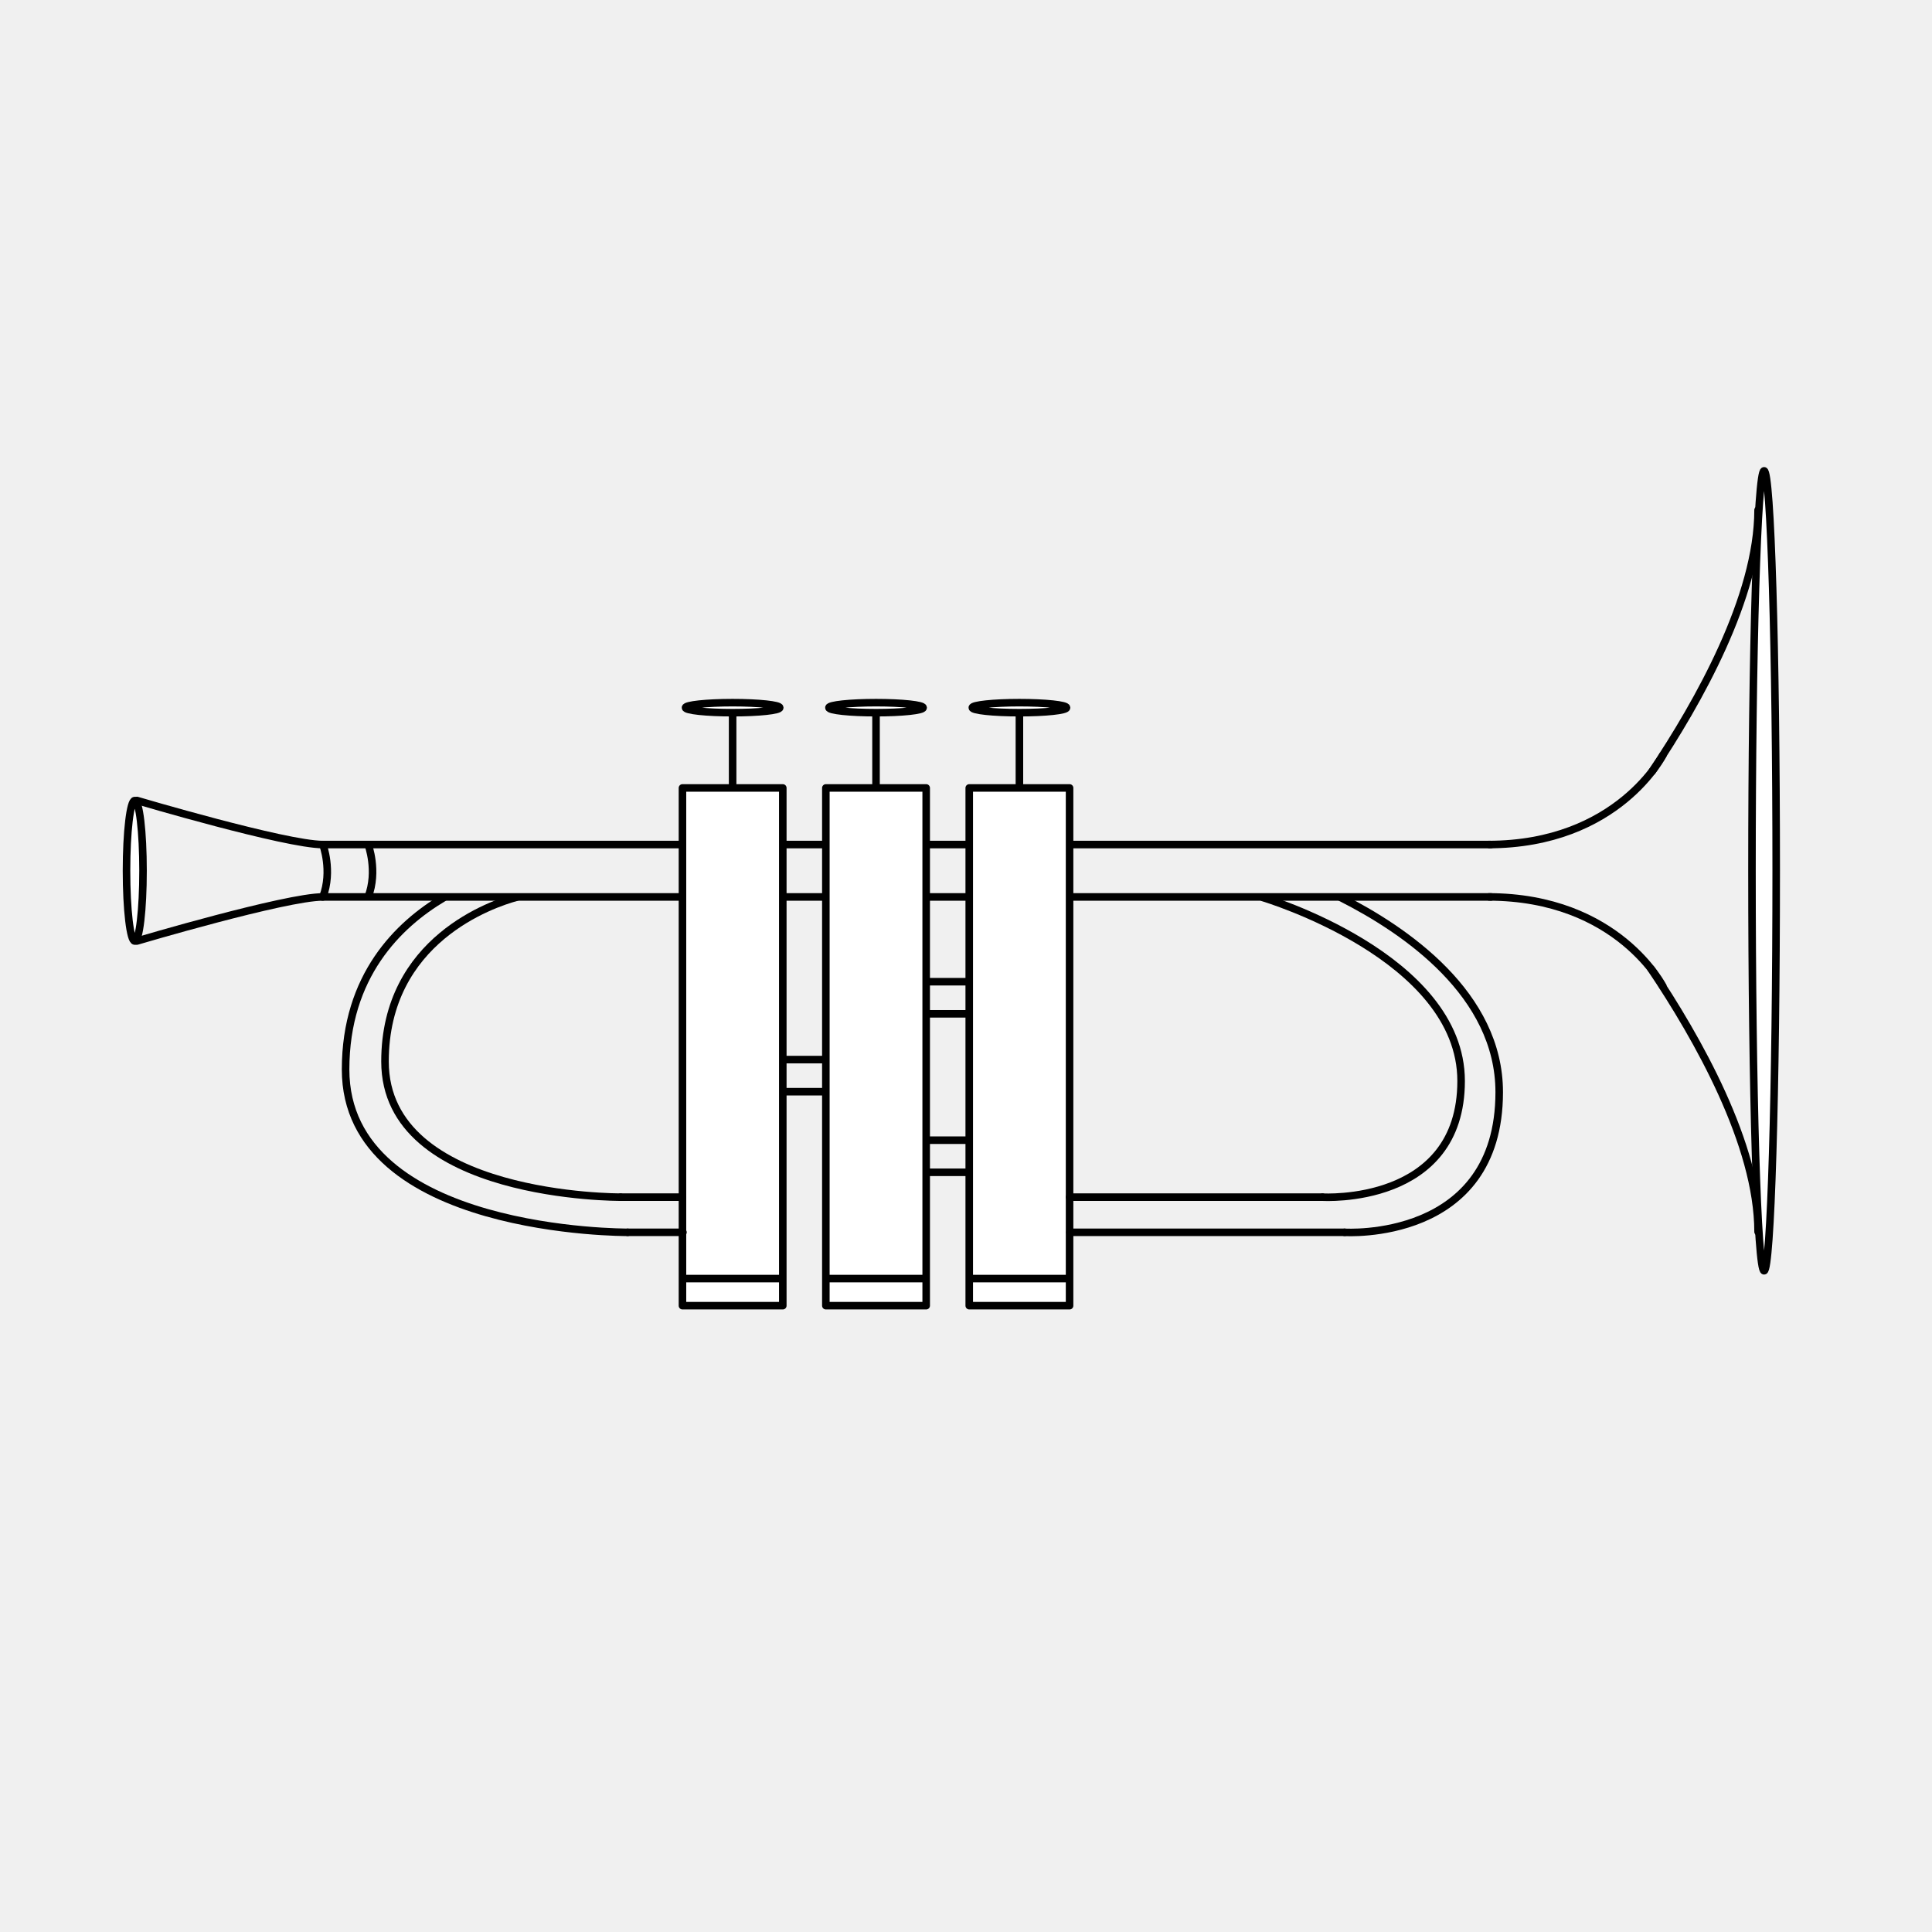
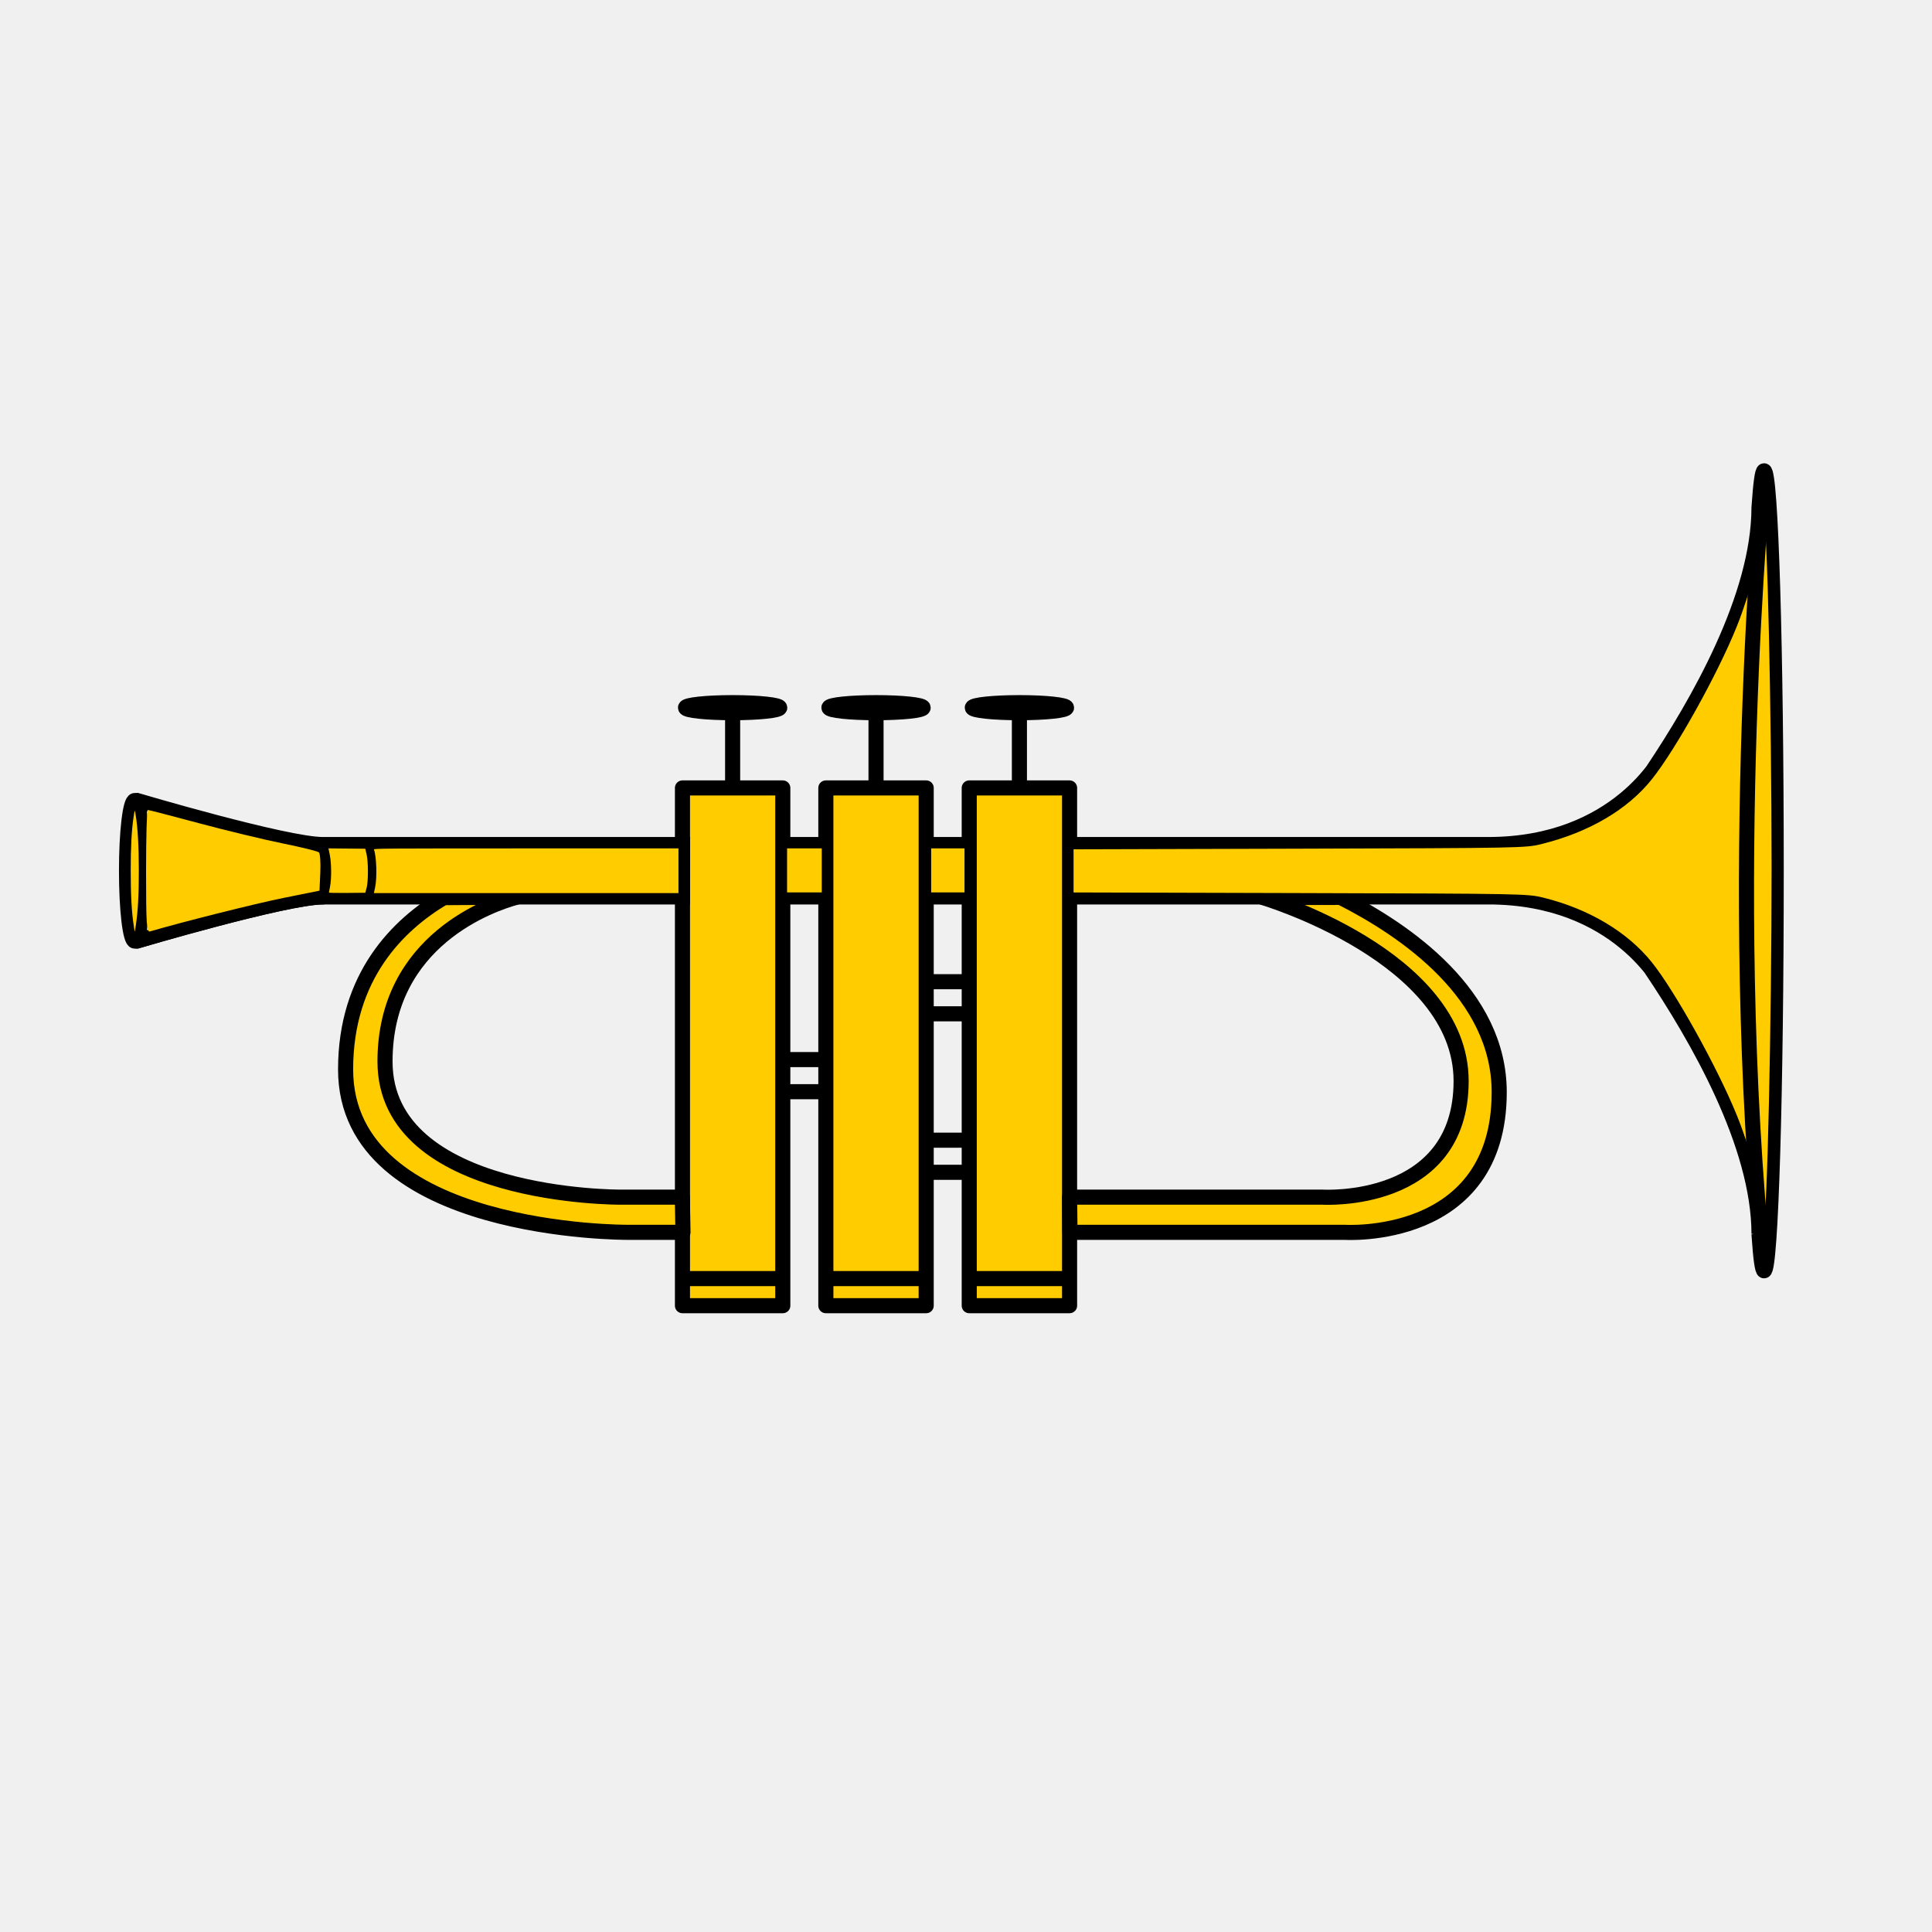
- <svg xmlns="http://www.w3.org/2000/svg" xmlns:xlink="http://www.w3.org/1999/xlink" width="512" height="512" viewBox="0 0 512 512" version="1.1" id="svg8">
-   <defs id="defs2" />
+ <svg xmlns="http://www.w3.org/2000/svg" xmlns:ns1="http://www.openswatchbook.org/uri/2009/osb" xmlns:xlink="http://www.w3.org/1999/xlink" width="512" height="512" viewBox="0 0 512 512" version="1.1" id="svg8">
+   <defs id="defs2">
+     <linearGradient id="linearGradient871" ns1:paint="solid">
+       <stop style="stop-color:#000000;stop-opacity:1;" offset="0" id="stop869" />
+     </linearGradient>
+   </defs>
  <g id="layer1" transform="translate(0,-161.5334)">
-     <ellipse style="fill:#ffffff;fill-opacity:1;stroke:#000000;stroke-width:2;stroke-linecap:round;stroke-linejoin:round;stroke-miterlimit:4;stroke-dasharray:none;stroke-opacity:1" id="path819" cx="35.716" cy="392.306" rx="2.19" ry="18.623" />
-     <path style="fill:none;stroke:#000000;stroke-width:2;stroke-linecap:round;stroke-linejoin:round;stroke-miterlimit:4;stroke-dasharray:none;stroke-opacity:1" d="m 36.306,373.669 c 0,0 39.391,11.681 49.262,11.681" id="path4534" />
-     <use x="0" y="0" xlink:href="#path4534" id="use867" transform="matrix(1,0,0,-1,-1.09375e-8,784.5803)" width="100%" height="100%" style="stroke-width:2;stroke-linecap:round;stroke-linejoin:round;stroke-miterlimit:4;stroke-dasharray:none" />
-     <use x="0" y="0" xlink:href="#path827" id="use869" transform="matrix(1,0,0,-1,1.09375e-8,784.5803)" width="100%" height="100%" style="stroke-width:2;stroke-linecap:round;stroke-linejoin:round;stroke-miterlimit:4;stroke-dasharray:none" />
-     <path style="fill:none;stroke:#000000;stroke-width:2;stroke-linecap:round;stroke-linejoin:round;stroke-miterlimit:4;stroke-dasharray:none;stroke-opacity:1" d="M 85.483,385.349 H 395.136" id="path827" />
-     <path style="fill:none;stroke:#000000;stroke-width:2;stroke-linecap:round;stroke-linejoin:round;stroke-miterlimit:4;stroke-dasharray:none;stroke-opacity:1" d="m 437.818,365.978 c 12.283,-18.326 28.088,-46.363 28.088,-69.287" id="path904" />
-     <path style="fill:none;stroke:#000000;stroke-width:2;stroke-linecap:round;stroke-linejoin:round;stroke-miterlimit:4;stroke-dasharray:none;stroke-opacity:1" d="m 437.535,418.277 c 12.322,18.316 28.372,46.608 28.372,69.709" id="path904-3" />
-     <ellipse style="fill:#ffffff;fill-opacity:1;stroke:#000000;stroke-width:2;stroke-linecap:round;stroke-linejoin:round;stroke-miterlimit:4;stroke-dasharray:none;stroke-opacity:1" id="path923" cx="467.502" cy="392.306" rx="3.21" ry="106.004" />
-     <rect style="fill:#ffffff;fill-opacity:1;stroke:#000000;stroke-width:2;stroke-linecap:round;stroke-linejoin:round;stroke-miterlimit:4;stroke-dasharray:none;stroke-opacity:1" id="rect942" width="26.59" height="137.206" x="180.859" y="370.346" />
-     <use x="0" y="0" xlink:href="#rect942" id="use946" transform="translate(38.00002)" width="100%" height="100%" style="stroke-width:2;stroke-linecap:round;stroke-linejoin:round;stroke-miterlimit:4;stroke-dasharray:none" />
-     <use x="0" y="0" xlink:href="#use946" id="use948" transform="translate(38.00002)" width="100%" height="100%" style="stroke-width:2;stroke-linecap:round;stroke-linejoin:round;stroke-miterlimit:4;stroke-dasharray:none" />
-     <path style="fill:none;stroke:#000000;stroke-width:2;stroke-linecap:round;stroke-linejoin:round;stroke-miterlimit:4;stroke-dasharray:none;stroke-opacity:1" d="M 194.154,369.283 V 349.074" id="path956" />
-     <ellipse style="fill:#ffffff;fill-opacity:1;stroke:#000000;stroke-width:2;stroke-linecap:round;stroke-linejoin:round;stroke-miterlimit:4;stroke-dasharray:none;stroke-opacity:1" id="path964" cx="194.154" cy="349.074" rx="12.497" ry="1.33" />
-     <path style="fill:none;stroke:#000000;stroke-width:2;stroke-linecap:round;stroke-linejoin:round;stroke-miterlimit:4;stroke-dasharray:none;stroke-opacity:1" d="M 232.155,369.283 V 349.074" id="path956-6" />
-     <ellipse style="fill:#ffffff;fill-opacity:1;stroke:#000000;stroke-width:2;stroke-linecap:round;stroke-linejoin:round;stroke-miterlimit:4;stroke-dasharray:none;stroke-opacity:1" id="path964-2" cx="232.155" cy="349.074" rx="12.497" ry="1.33" />
-     <path style="fill:none;stroke:#000000;stroke-width:2;stroke-linecap:round;stroke-linejoin:round;stroke-miterlimit:4;stroke-dasharray:none;stroke-opacity:1" d="M 270.155,369.283 V 349.074" id="path956-9" />
-     <ellipse style="fill:#ffffff;fill-opacity:1;stroke:#000000;stroke-width:2;stroke-linecap:round;stroke-linejoin:round;stroke-miterlimit:4;stroke-dasharray:none;stroke-opacity:1" id="path964-1" cx="270.155" cy="349.074" rx="12.497" ry="1.33" />
-     <path id="path1039" d="m 117.601,399.415 c -12.057,7.138 -26.016,20.754 -26.016,45.537 0,43.621 74.751,43.158 74.751,43.158" style="fill:none;stroke:#000000;stroke-width:2;stroke-linecap:round;stroke-linejoin:round;stroke-miterlimit:4;stroke-dasharray:none;stroke-opacity:1" />
-     <path id="path1041" d="m 166.336,488.11 h 14.657 m 102.562,0 h 72.764" style="fill:none;stroke:#000000;stroke-width:2;stroke-linecap:round;stroke-linejoin:round;stroke-miterlimit:4;stroke-dasharray:none;stroke-opacity:1" />
-     <path id="path1043" d="m 356.318,488.11 c 0,0 40.989,2.72 40.989,-37.14 0,-25.864 -24.699,-42.862 -42.044,-51.611" style="fill:none;stroke:#000000;stroke-width:2;stroke-linecap:round;stroke-linejoin:round;stroke-miterlimit:4;stroke-dasharray:none;stroke-opacity:1" />
-     <path style="fill:none;stroke:#000000;stroke-width:2;stroke-linecap:round;stroke-linejoin:round;stroke-miterlimit:4;stroke-dasharray:none;stroke-opacity:1" d="m 136.924,399.298 c -6.305,1.705 -34.894,11.221 -34.894,43.546 0,36.332 62.425,35.946 62.425,35.946" id="path1052" />
-     <path style="fill:none;stroke:#000000;stroke-width:2;stroke-linecap:round;stroke-linejoin:round;stroke-miterlimit:4;stroke-dasharray:none;stroke-opacity:1" d="m 350.505,478.791 c 0,0 36.706,2.254 36.706,-30.781 0,-33.036 -52.533,-48.619 -52.533,-48.619" id="path1054" />
-     <path style="fill:none;stroke:#000000;stroke-width:2;stroke-linecap:round;stroke-linejoin:round;stroke-miterlimit:4;stroke-dasharray:none;stroke-opacity:1" d="m 164.456,478.791 h 16.37 m 102.634,0 h 67.045" id="path1056" />
-     <path style="fill:none;stroke:#000000;stroke-width:2;stroke-linecap:butt;stroke-linejoin:miter;stroke-miterlimit:4;stroke-dasharray:none;stroke-opacity:1" d="m 207.45,442.336 h 11.41" id="path853" />
-     <path style="fill:none;stroke:#000000;stroke-width:2;stroke-linecap:butt;stroke-linejoin:miter;stroke-miterlimit:4;stroke-dasharray:none;stroke-opacity:1" d="m 207.45,450.845 h 11.41" id="path855" />
-     <path style="fill:none;stroke:#000000;stroke-width:2;stroke-linecap:butt;stroke-linejoin:miter;stroke-miterlimit:4;stroke-dasharray:none;stroke-opacity:1" d="m 245.45,463.696 h 11.41" id="path853-3" />
-     <path style="fill:none;stroke:#000000;stroke-width:2;stroke-linecap:butt;stroke-linejoin:miter;stroke-miterlimit:4;stroke-dasharray:none;stroke-opacity:1" d="m 245.45,472.205 h 11.41" id="path855-6" />
-     <path style="fill:none;stroke:#000000;stroke-width:2;stroke-linecap:butt;stroke-linejoin:miter;stroke-miterlimit:4;stroke-dasharray:none;stroke-opacity:1" d="m 85.568,385.349 c 0,0 2.627,7.002 4.5e-5,13.881" id="path875" />
-     <path id="path892" d="m 97.568,385.349 c 0,0 2.627,7.002 4.5e-5,13.881" style="fill:none;stroke:#000000;stroke-width:2;stroke-linecap:butt;stroke-linejoin:miter;stroke-miterlimit:4;stroke-dasharray:none;stroke-opacity:1" />
-     <path style="fill:none;stroke:#000000;stroke-width:2;stroke-linecap:butt;stroke-linejoin:miter;stroke-miterlimit:4;stroke-dasharray:none;stroke-opacity:1" d="m 440.815,361.414 c 0,0 -11.869,23.935 -46.436,23.935" id="path900" />
-     <path id="path902" style="fill:none;stroke:#000000;stroke-width:2;stroke-linecap:butt;stroke-linejoin:miter;stroke-miterlimit:4;stroke-dasharray:none;stroke-opacity:1" d="m 440.815,423.157 c 0,0 -11.869,-23.935 -46.436,-23.935" />
-     <path style="fill:none;stroke:#000000;stroke-width:2;stroke-linecap:butt;stroke-linejoin:miter;stroke-miterlimit:4;stroke-dasharray:none;stroke-opacity:1" d="m 180.859,500.372 h 26.59 m 11.367,0 h 26.475 m 11.657,0 h 26.5" id="path914" />
-     <path id="path916" d="m 245.45,421.696 h 11.41" style="fill:none;stroke:#000000;stroke-width:2;stroke-linecap:butt;stroke-linejoin:miter;stroke-miterlimit:4;stroke-dasharray:none;stroke-opacity:1" />
-     <path id="path918" d="m 245.45,430.205 h 11.41" style="fill:none;stroke:#000000;stroke-width:2;stroke-linecap:butt;stroke-linejoin:miter;stroke-miterlimit:4;stroke-dasharray:none;stroke-opacity:1" />
+     <path id="use867" d="m 36.306,410.911 c 0,0 39.391,-11.681 49.262,-11.681" style="fill:none;stroke:#000000;stroke-width:4;stroke-linecap:round;stroke-linejoin:round;stroke-miterlimit:4;stroke-dasharray:none;stroke-opacity:1" />
+     <rect style="fill:#ffcc00;fill-opacity:1;stroke:#000000;stroke-width:4;stroke-linecap:round;stroke-linejoin:round;stroke-miterlimit:4;stroke-dasharray:none;stroke-opacity:1" id="rect942" width="26.59" height="137.206" x="180.859" y="370.346" />
+     <use x="0" y="0" xlink:href="#rect942" id="use946" transform="translate(38.00002)" width="100%" height="100%" style="stroke-width:4;stroke-linecap:round;stroke-linejoin:round;stroke-miterlimit:4;stroke-dasharray:none;fill:#ffcc00" />
+     <use x="0" y="0" xlink:href="#use946" id="use948" transform="translate(38.00002)" width="100%" height="100%" style="stroke-width:4;stroke-linecap:round;stroke-linejoin:round;stroke-miterlimit:4;stroke-dasharray:none;fill:#ffcc00" />
+     <path style="fill:none;stroke:#000000;stroke-width:4;stroke-linecap:round;stroke-linejoin:round;stroke-miterlimit:4;stroke-dasharray:none;stroke-opacity:1" d="M 194.154,369.283 V 349.074" id="path956" />
+     <ellipse style="fill:#ffcc00;fill-opacity:1;stroke:#000000;stroke-width:4;stroke-linecap:round;stroke-linejoin:round;stroke-miterlimit:4;stroke-dasharray:none;stroke-opacity:1" id="path964" cx="194.154" cy="349.074" rx="12.497" ry="1.33" />
+     <path style="fill:none;stroke:#000000;stroke-width:4;stroke-linecap:round;stroke-linejoin:round;stroke-miterlimit:4;stroke-dasharray:none;stroke-opacity:1" d="M 232.155,369.283 V 349.074" id="path956-6" />
+     <ellipse style="fill:#ffcc00;fill-opacity:1;stroke:#000000;stroke-width:4;stroke-linecap:round;stroke-linejoin:round;stroke-miterlimit:4;stroke-dasharray:none;stroke-opacity:1" id="path964-2" cx="232.155" cy="349.074" rx="12.497" ry="1.33" />
+     <path style="fill:none;stroke:#000000;stroke-width:4;stroke-linecap:round;stroke-linejoin:round;stroke-miterlimit:4;stroke-dasharray:none;stroke-opacity:1" d="M 270.155,369.283 V 349.074" id="path956-9" />
+     <ellipse style="fill:#ffcc00;fill-opacity:1;stroke:#000000;stroke-width:4;stroke-linecap:round;stroke-linejoin:round;stroke-miterlimit:4;stroke-dasharray:none;stroke-opacity:1" id="path964-1" cx="270.155" cy="349.074" rx="12.497" ry="1.33" />
+     <path id="path858" style="fill:#ffcc00;fill-opacity:1;stroke:#000000;stroke-width:4;stroke-linecap:round;stroke-linejoin:round;stroke-miterlimit:4;stroke-dasharray:none;stroke-opacity:1" d="m 166.336,488.11 h 14.657 l -0.166,-9.319 h -16.37 m 1e-4,1.9e-4 c 0,0 -62.425,0.386 -62.425,-35.946 0,-32.326 28.589,-41.841 34.894,-43.546 l -19.324,0.117 c -12.057,7.138 -26.016,20.754 -26.016,45.537 0,43.621 74.751,43.158 74.751,43.158" />
+     <path id="path1056" style="fill:#ffcc00;fill-opacity:1;stroke:#000000;stroke-width:4;stroke-linecap:round;stroke-linejoin:round;stroke-miterlimit:4;stroke-dasharray:none;stroke-opacity:1" d="m 356.319,488.11 h -72.764 l -0.094,-9.319 h 67.045 m 5.813,9.319 c 0,0 40.989,2.72 40.989,-37.14 0,-25.864 -24.699,-42.862 -42.044,-51.611 l -20.585,0.032 c 0,0 52.533,15.583 52.533,48.619 0,33.036 -36.706,30.781 -36.706,30.781" />
+     <path style="fill:none;stroke:#000000;stroke-width:4;stroke-linecap:butt;stroke-linejoin:miter;stroke-miterlimit:4;stroke-dasharray:none;stroke-opacity:1;fill-opacity:1" d="m 207.45,442.336 h 11.41" id="path853" />
+     <path style="fill:none;stroke:#000000;stroke-width:4;stroke-linecap:butt;stroke-linejoin:miter;stroke-miterlimit:4;stroke-dasharray:none;stroke-opacity:1;fill-opacity:1" d="m 207.45,450.845 h 11.41" id="path855" />
+     <path style="fill:none;stroke:#000000;stroke-width:4;stroke-linecap:butt;stroke-linejoin:miter;stroke-miterlimit:4;stroke-dasharray:none;stroke-opacity:1" d="m 245.45,463.696 h 11.41" id="path853-3" />
+     <path style="fill:none;stroke:#000000;stroke-width:4;stroke-linecap:butt;stroke-linejoin:miter;stroke-miterlimit:4;stroke-dasharray:none;stroke-opacity:1" d="m 245.45,472.205 h 11.41" id="path855-6" />
+     <path style="fill:none;stroke:#000000;stroke-width:4;stroke-linecap:butt;stroke-linejoin:miter;stroke-miterlimit:4;stroke-dasharray:none;stroke-opacity:1" d="m 85.568,385.349 c 0,0 2.627,7.002 4.5e-5,13.881" id="path875" />
+     <path id="path892" d="m 97.568,385.349 c 0,0 2.627,7.002 4.5e-5,13.881" style="fill:none;stroke:#000000;stroke-width:4;stroke-linecap:butt;stroke-linejoin:miter;stroke-miterlimit:4;stroke-dasharray:none;stroke-opacity:1" />
+     <path id="path902" style="fill:none;fill-opacity:1;fill-rule:nonzero;stroke:#000000;stroke-width:4;stroke-linecap:butt;stroke-linejoin:miter;stroke-miterlimit:4;stroke-dasharray:none;stroke-opacity:1" d="m 440.815,423.157 c 0,0 -11.869,-23.935 -46.436,-23.935 m 46.436,-37.808 c 0,0 -11.869,23.935 -46.436,23.935 m -308.896,1.3e-4 h 95.404 l -0.044,13.881 H 85.483 M 207.492,385.349 h 11.383 m 26.688,0 h 11.313 m 26.688,0 h 111.574 m -309.568,1.3e-4 c -9.871,0 -49.262,-11.681 -49.262,-11.681 l -0.59,0.014 c 1.21,0 2.19,8.338 2.19,18.623 0,10.285 -0.981,18.623 -2.19,18.623 m 402.102,-44.952 c 12.283,-18.326 28.287,-46.319 28.334,-69.905 0.445,-6.517 0.886,-9.771 1.35,-9.771 M 207.514,399.231 h 11.361 m 26.625,0 h 11.563 m 26.438,0 h 111.636 m -309.568,-1.3e-4 c -9.871,0 -49.262,11.681 -49.262,11.681 l -0.59,0.018 c -1.21,0 -2.19,-8.338 -2.19,-18.623 0,-10.285 0.981,-18.623 2.19,-18.623 m 401.819,44.594 c 12.322,18.316 28.593,46.564 28.625,70.249 m 1.342,-202.224 c 1.773,-6e-5 3.21,47.46 3.21,106.004 0,58.545 -1.437,106.004 -3.21,106.004 -0.467,2e-5 -0.91,-3.288 -1.31,-9.2 l -0.032,-0.584" />
+     <path style="fill:none;stroke:#000000;stroke-width:4;stroke-linecap:butt;stroke-linejoin:miter;stroke-miterlimit:4;stroke-dasharray:none;stroke-opacity:1" d="m 180.859,500.372 h 26.59 m 11.367,0 h 26.475 m 11.657,0 h 26.5" id="path914" />
+     <path id="path916" d="m 245.45,421.696 h 11.41" style="fill:none;stroke:#000000;stroke-width:4;stroke-linecap:butt;stroke-linejoin:miter;stroke-miterlimit:4;stroke-dasharray:none;stroke-opacity:1" />
+     <path id="path918" d="m 245.45,430.205 h 11.41" style="fill:none;stroke:#000000;stroke-width:4;stroke-linecap:butt;stroke-linejoin:miter;stroke-miterlimit:4;stroke-dasharray:none;stroke-opacity:1" />
+     <path style="fill:#ffcc00;fill-opacity:1;fill-rule:nonzero;stroke:none;stroke-width:4;stroke-linecap:round;stroke-linejoin:round;stroke-miterlimit:4;stroke-dasharray:none;stroke-opacity:1" d="m 467.38,323.251 c -0.206,-0.208 -0.375,-1.218 -0.375,-2.246 0,-4.851 -3.126,-16.62 -6.818,-25.665 -5.123,-12.553 -16.336,-32.706 -22.427,-40.31 -6.447,-8.047 -16.692,-14.158 -28.723,-17.133 -4.221,-1.044 -5.133,-1.061 -64.407,-1.223 l -60.125,-0.164 v -5.717 -5.717 l 59.875,-0.168 c 58.93,-0.166 59.942,-0.185 64.125,-1.222 12.625,-3.131 22.858,-9.146 29.282,-17.214 6.371,-8.001 17.427,-27.887 22.443,-40.366 3.599,-8.956 6.775,-21.021 6.775,-25.737 0,-0.972 0.192,-1.886 0.427,-2.031 0.901,-0.557 2.046,50.24 2.061,91.455 0.015,41.044 -1.192,94.39 -2.114,93.461 z" id="path917" transform="translate(0,161.5334)" />
+     <path style="fill:#ffcc00;fill-opacity:1;fill-rule:nonzero;stroke:none;stroke-width:4;stroke-linecap:round;stroke-linejoin:round;stroke-miterlimit:4;stroke-dasharray:none;stroke-opacity:1" d="m 38.71,230.893 c 0,-8.94 0.198,-16.255 0.44,-16.255 0.242,-1e-4 6.377,1.591 13.633,3.536 7.256,1.945 17.24,4.352 22.187,5.351 4.947,0.998 9.249,2.064 9.56,2.368 0.311,0.304 0.47,2.711 0.354,5.348 l -0.212,4.795 -9.546,1.925 c -7.43,1.498 -26.86,6.376 -35.355,8.876 -0.921,0.271 -1.061,-1.827 -1.061,-15.943 z" id="path919" transform="translate(0,161.5334)" />
+     <path style="fill:#ffcc00;fill-opacity:1;fill-rule:nonzero;stroke:none;stroke-width:4;stroke-linecap:round;stroke-linejoin:round;stroke-miterlimit:4;stroke-dasharray:none;stroke-opacity:1" d="m 35.48,245.599 c -0.596,-3.909 -0.841,-8.257 -0.84,-14.911 0.001,-6.136 0.227,-10.502 0.717,-13.875 0.341,-2.348 0.345,-2.354 0.58,-0.938 0.576,3.463 0.852,8.294 0.852,14.875 0,6.567 -0.207,10.42 -0.774,14.371 -0.138,0.961 -0.268,1.764 -0.29,1.786 -0.022,0.022 -0.132,-0.567 -0.246,-1.309 z" id="path921" transform="translate(0,161.5334)" />
+     <path style="fill:#ffcc00;fill-opacity:1;fill-rule:nonzero;stroke:none;stroke-width:4;stroke-linecap:round;stroke-linejoin:round;stroke-miterlimit:4;stroke-dasharray:none;stroke-opacity:1" d="m 208.584,230.662 v -5.834 h 4.596 4.596 v 5.834 5.834 h -4.596 -4.596 z" id="path931" transform="translate(0,161.5334)" />
+     <path style="fill:#ffcc00;fill-opacity:1;fill-rule:nonzero;stroke:none;stroke-width:4;stroke-linecap:round;stroke-linejoin:round;stroke-miterlimit:4;stroke-dasharray:none;stroke-opacity:1" d="m 246.768,230.662 v -5.834 h 4.419 4.419 v 5.834 5.834 h -4.419 -4.419 z" id="path933" transform="translate(0,161.5334)" />
+     <path style="fill:#ffcc00;fill-opacity:1;fill-rule:nonzero;stroke:none;stroke-width:4;stroke-linecap:round;stroke-linejoin:round;stroke-miterlimit:4;stroke-dasharray:none;stroke-opacity:1" d="m 99.412,235.132 c 0.552,-2.6 0.37,-8.2 -0.324,-10.01 -0.102,-0.265 3.066,-0.287 40.302,-0.287 h 40.412 v 5.922 5.922 H 139.443 99.084 Z" id="path953" transform="translate(0,161.5334)" />
+     <path style="fill:#ffcc00;fill-opacity:1;fill-rule:nonzero;stroke:none;stroke-width:4;stroke-linecap:round;stroke-linejoin:round;stroke-miterlimit:4;stroke-dasharray:none;stroke-opacity:1" d="m 87.171,236.549 c 1.6e-5,-0.074 0.129,-0.772 0.286,-1.55 0.418,-2.064 0.388,-6.216 -0.06,-8.444 l -0.347,-1.726 4.877,0.047 4.877,0.047 0.334,1.414 c 0.484,2.053 0.488,7.256 0.006,9.016 l -0.339,1.237 -4.817,0.047 c -2.649,0.026 -4.817,-0.014 -4.817,-0.088 z" id="path955" transform="translate(0,161.5334)" />
+     <path style="fill:none;stroke:#000000;stroke-width:4;stroke-linecap:butt;stroke-linejoin:miter;stroke-opacity:1;stroke-miterlimit:4;stroke-dasharray:none" d="m 467.502,286.302 c 0,0 -10.502,109.264 0,212.008" id="path957" />
  </g>
</svg>
